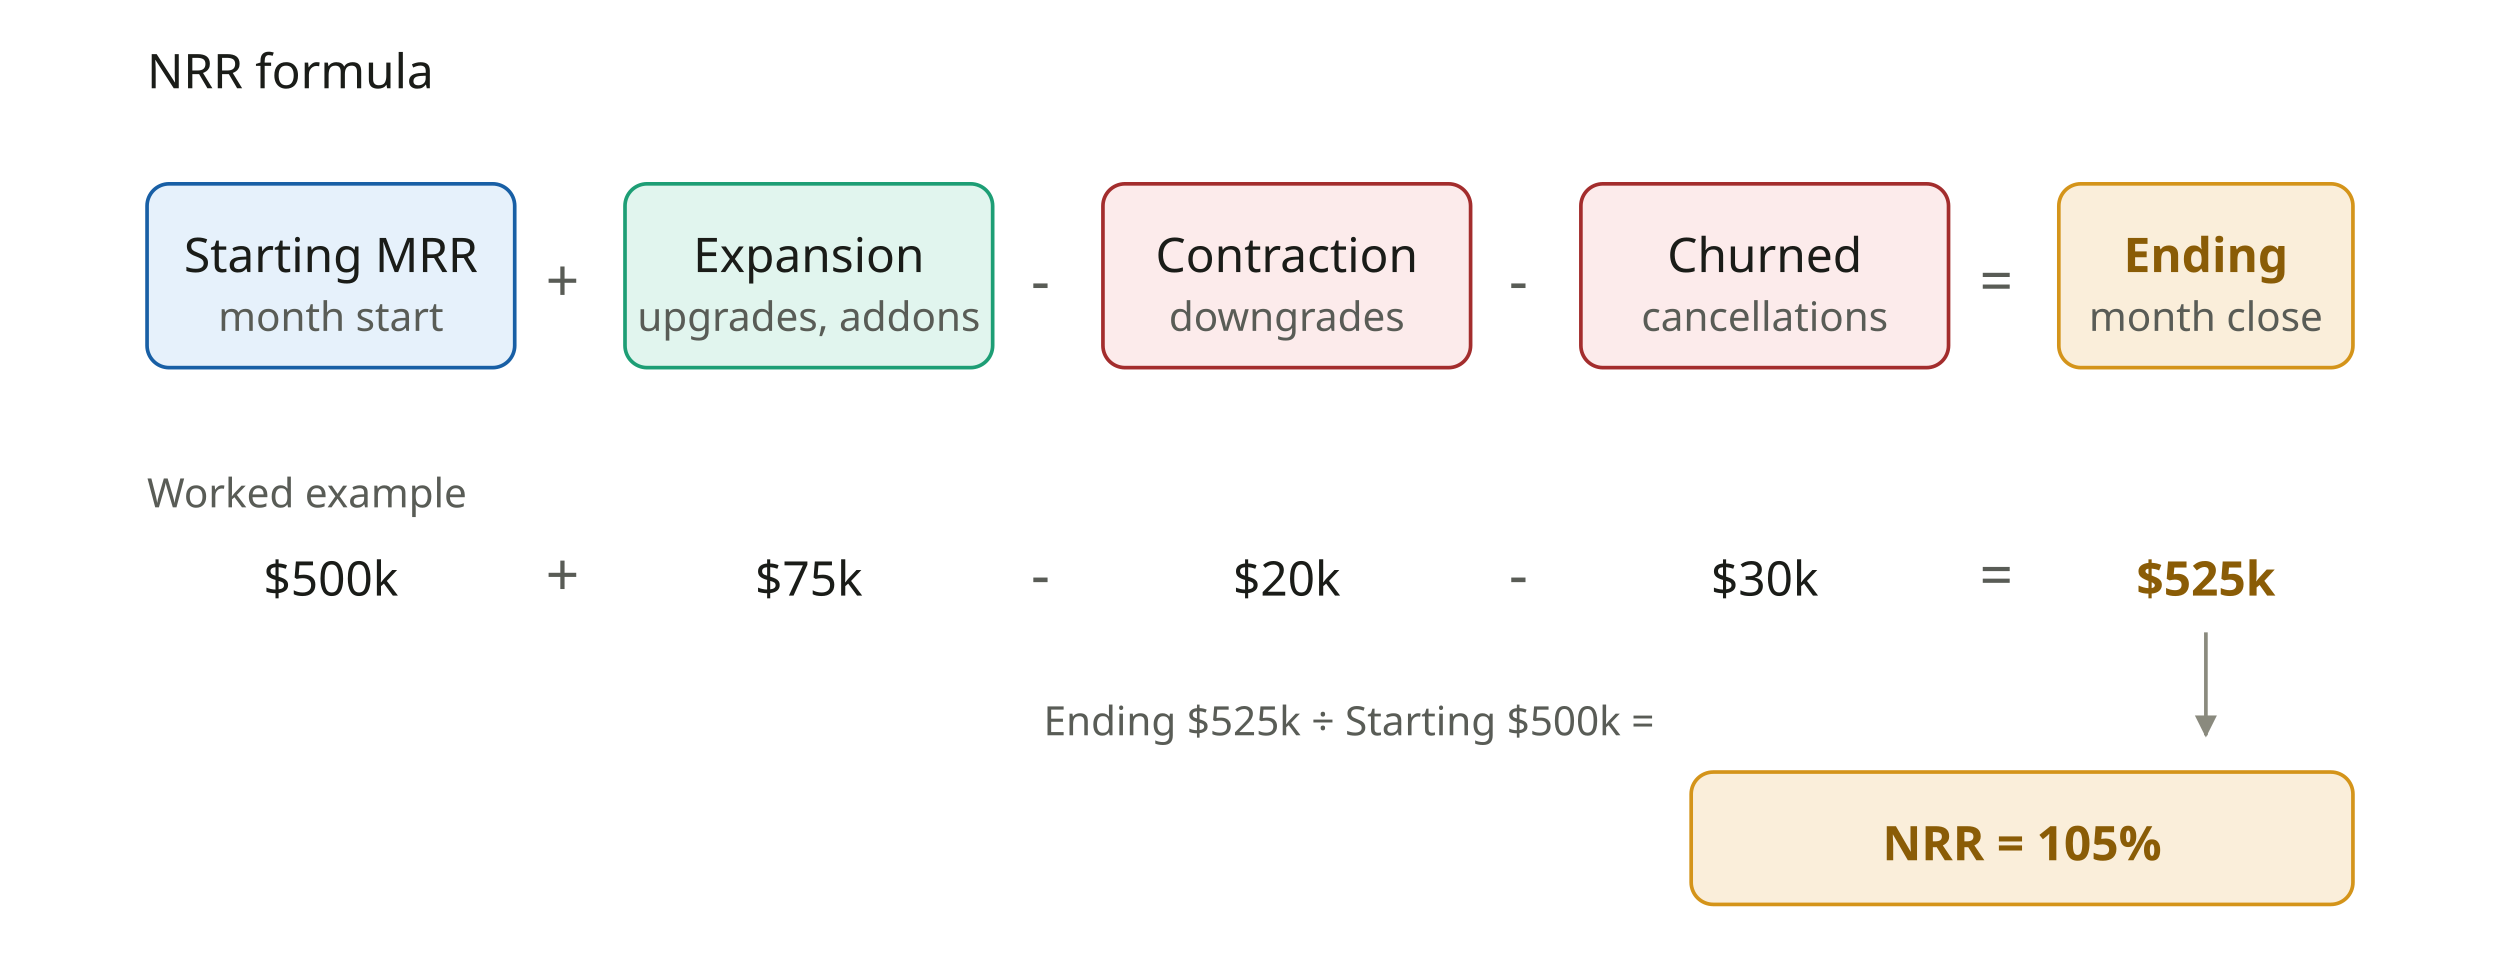
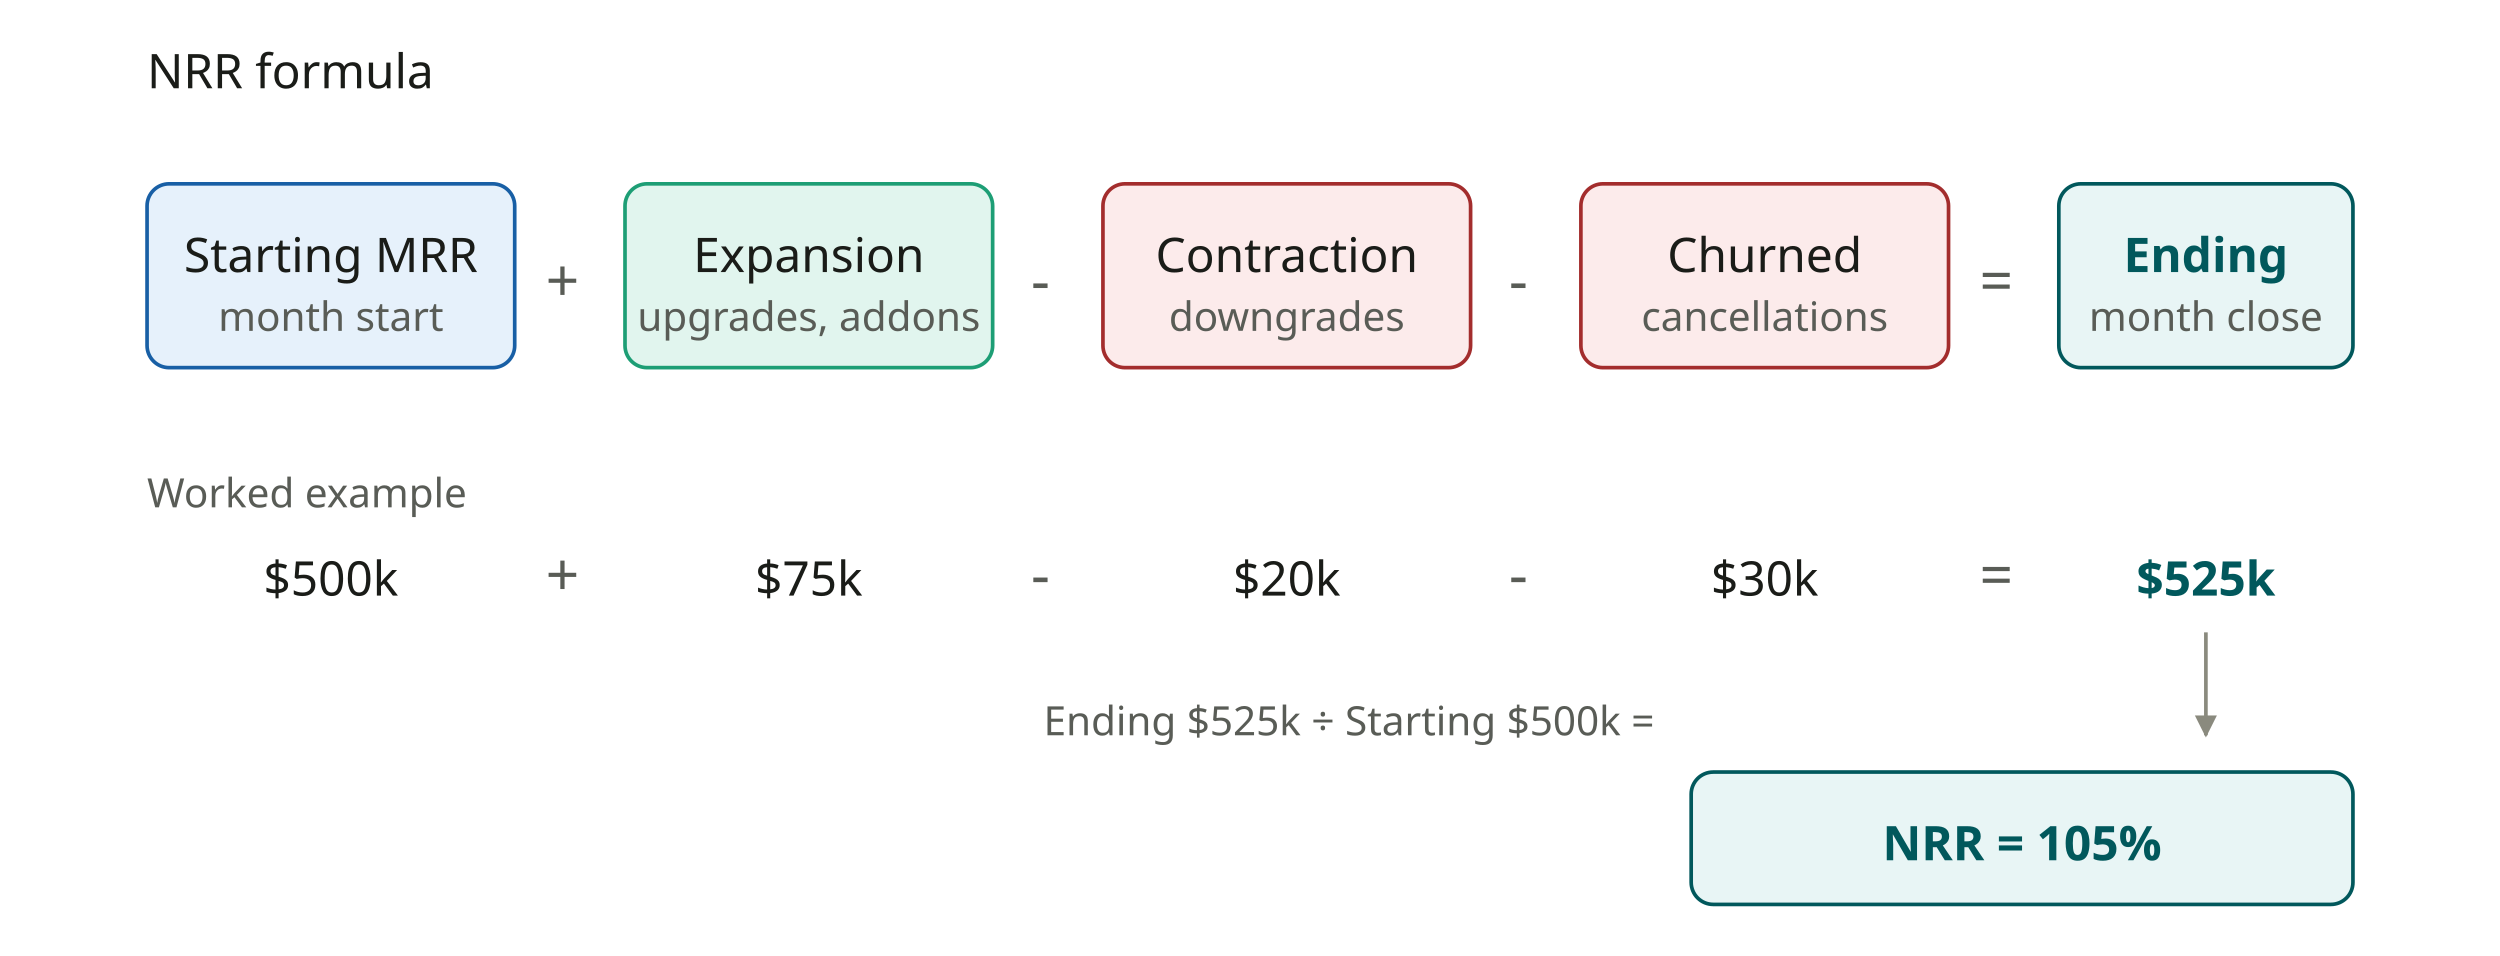
<svg xmlns="http://www.w3.org/2000/svg" viewBox="0 0 680 260" role="img">
  <defs>
    <marker id="arrow-nrr" viewBox="0 0 10 10" refX="9" refY="5" markerWidth="6" markerHeight="6" orient="auto-start-reverse">
      <path d="M0,0 L10,5 L0,10 z" class="arrow-head" />
    </marker>
  </defs>
  <style>
    .node-neutral { fill: #e8e6e0; stroke: #b0ada6; }
-     .node-accent  { fill: #faeeda; stroke: #d4941a; }
+     .node-accent  { fill: #e8f5f5; stroke: #01585c; }
    .node-success { fill: #e1f5ee; stroke: #1d9e75; }
    .node-warning { fill: #fcebeb; stroke: #a32d2d; }
    .node-info    { fill: #e6f1fb; stroke: #185fa5; }
    .label-primary   { fill: #1a1c18; font-family: system-ui, sans-serif; font-size: 13px; font-weight: 500; }
    .label-secondary { fill: #595c56; font-family: system-ui, sans-serif; font-size: 11px; font-family: system-ui, sans-serif; }
-     .label-accent    { fill: #8a5c06; font-family: system-ui, sans-serif; font-size: 13px; font-weight: 600; }
+     .label-accent    { fill: #01585c; font-family: system-ui, sans-serif; font-size: 13px; font-weight: 600; }
    .op { fill: #595c56; font-family: system-ui, sans-serif; font-size: 16px; font-weight: 500; }
    .connector { stroke: #8a8a7e; stroke-width: 1; fill: none; }
    .arrow-head { fill: #8a8a7e; }
    :root[data-theme="dark"] .node-neutral { fill: #222420; stroke: #4a4c44; }
-     :root[data-theme="dark"] .node-accent  { fill: #1e1a0a; stroke: #826217; }
+     :root[data-theme="dark"] .node-accent  { fill: #1a2d2e; stroke: #2d7c80; }
    :root[data-theme="dark"] .node-success { fill: #091e14; stroke: #1f7a5f; }
    :root[data-theme="dark"] .node-warning { fill: #200a0a; stroke: #b92727; }
    :root[data-theme="dark"] .node-info    { fill: #0a1428; stroke: #315dc4; }
    :root[data-theme="dark"] .label-primary   { fill: #f0ede8; }
    :root[data-theme="dark"] .label-secondary { fill: #a8a49e; }
-     :root[data-theme="dark"] .label-accent    { fill: #f0b429; }
+     :root[data-theme="dark"] .label-accent    { fill: #97c8cb; }
    :root[data-theme="dark"] .op { fill: #a8a49e; }
    :root[data-theme="dark"] .connector { stroke: #4a4c44; }
    :root[data-theme="dark"] .arrow-head { fill: #4a4c44; }
  </style>
  <text class="label-primary" x="40" y="24">NRR formula</text>
  <rect class="node-info" x="40" y="50" width="100" height="50" rx="6" />
  <text class="label-primary" x="90" y="74" text-anchor="middle">Starting MRR</text>
  <text class="label-secondary" x="90" y="90" text-anchor="middle">month start</text>
  <text class="op" x="153" y="82" text-anchor="middle">+</text>
  <rect class="node-success" x="170" y="50" width="100" height="50" rx="6" />
  <text class="label-primary" x="220" y="74" text-anchor="middle">Expansion</text>
  <text class="label-secondary" x="220" y="90" text-anchor="middle">upgrades, addons</text>
  <text class="op" x="283" y="82" text-anchor="middle">-</text>
  <rect class="node-warning" x="300" y="50" width="100" height="50" rx="6" />
  <text class="label-primary" x="350" y="74" text-anchor="middle">Contraction</text>
  <text class="label-secondary" x="350" y="90" text-anchor="middle">downgrades</text>
  <text class="op" x="413" y="82" text-anchor="middle">-</text>
  <rect class="node-warning" x="430" y="50" width="100" height="50" rx="6" />
  <text class="label-primary" x="480" y="74" text-anchor="middle">Churned</text>
  <text class="label-secondary" x="480" y="90" text-anchor="middle">cancellations</text>
  <text class="op" x="543" y="82" text-anchor="middle">=</text>
  <rect class="node-accent" x="560" y="50" width="80" height="50" rx="6" />
  <text class="label-accent" x="600" y="74" text-anchor="middle">Ending</text>
  <text class="label-secondary" x="600" y="90" text-anchor="middle">month close</text>
  <text class="label-secondary" x="40" y="138">Worked example</text>
  <text class="label-primary" x="90" y="162" text-anchor="middle">$500k</text>
  <text class="op" x="153" y="162" text-anchor="middle">+</text>
  <text class="label-primary" x="220" y="162" text-anchor="middle">$75k</text>
  <text class="op" x="283" y="162" text-anchor="middle">-</text>
  <text class="label-primary" x="350" y="162" text-anchor="middle">$20k</text>
  <text class="op" x="413" y="162" text-anchor="middle">-</text>
  <text class="label-primary" x="480" y="162" text-anchor="middle">$30k</text>
  <text class="op" x="543" y="162" text-anchor="middle">=</text>
  <text class="label-accent" x="600" y="162" text-anchor="middle">$525k</text>
  <line class="connector" x1="600" y1="172" x2="600" y2="200" marker-end="url(#arrow-nrr)" />
  <text class="label-secondary" x="450" y="200" text-anchor="end">Ending $525k ÷ Starting $500k =</text>
  <rect class="node-accent" x="460" y="210" width="180" height="36" rx="6" />
  <text class="label-accent" x="550" y="234" text-anchor="middle">NRR = 105%</text>
</svg>
